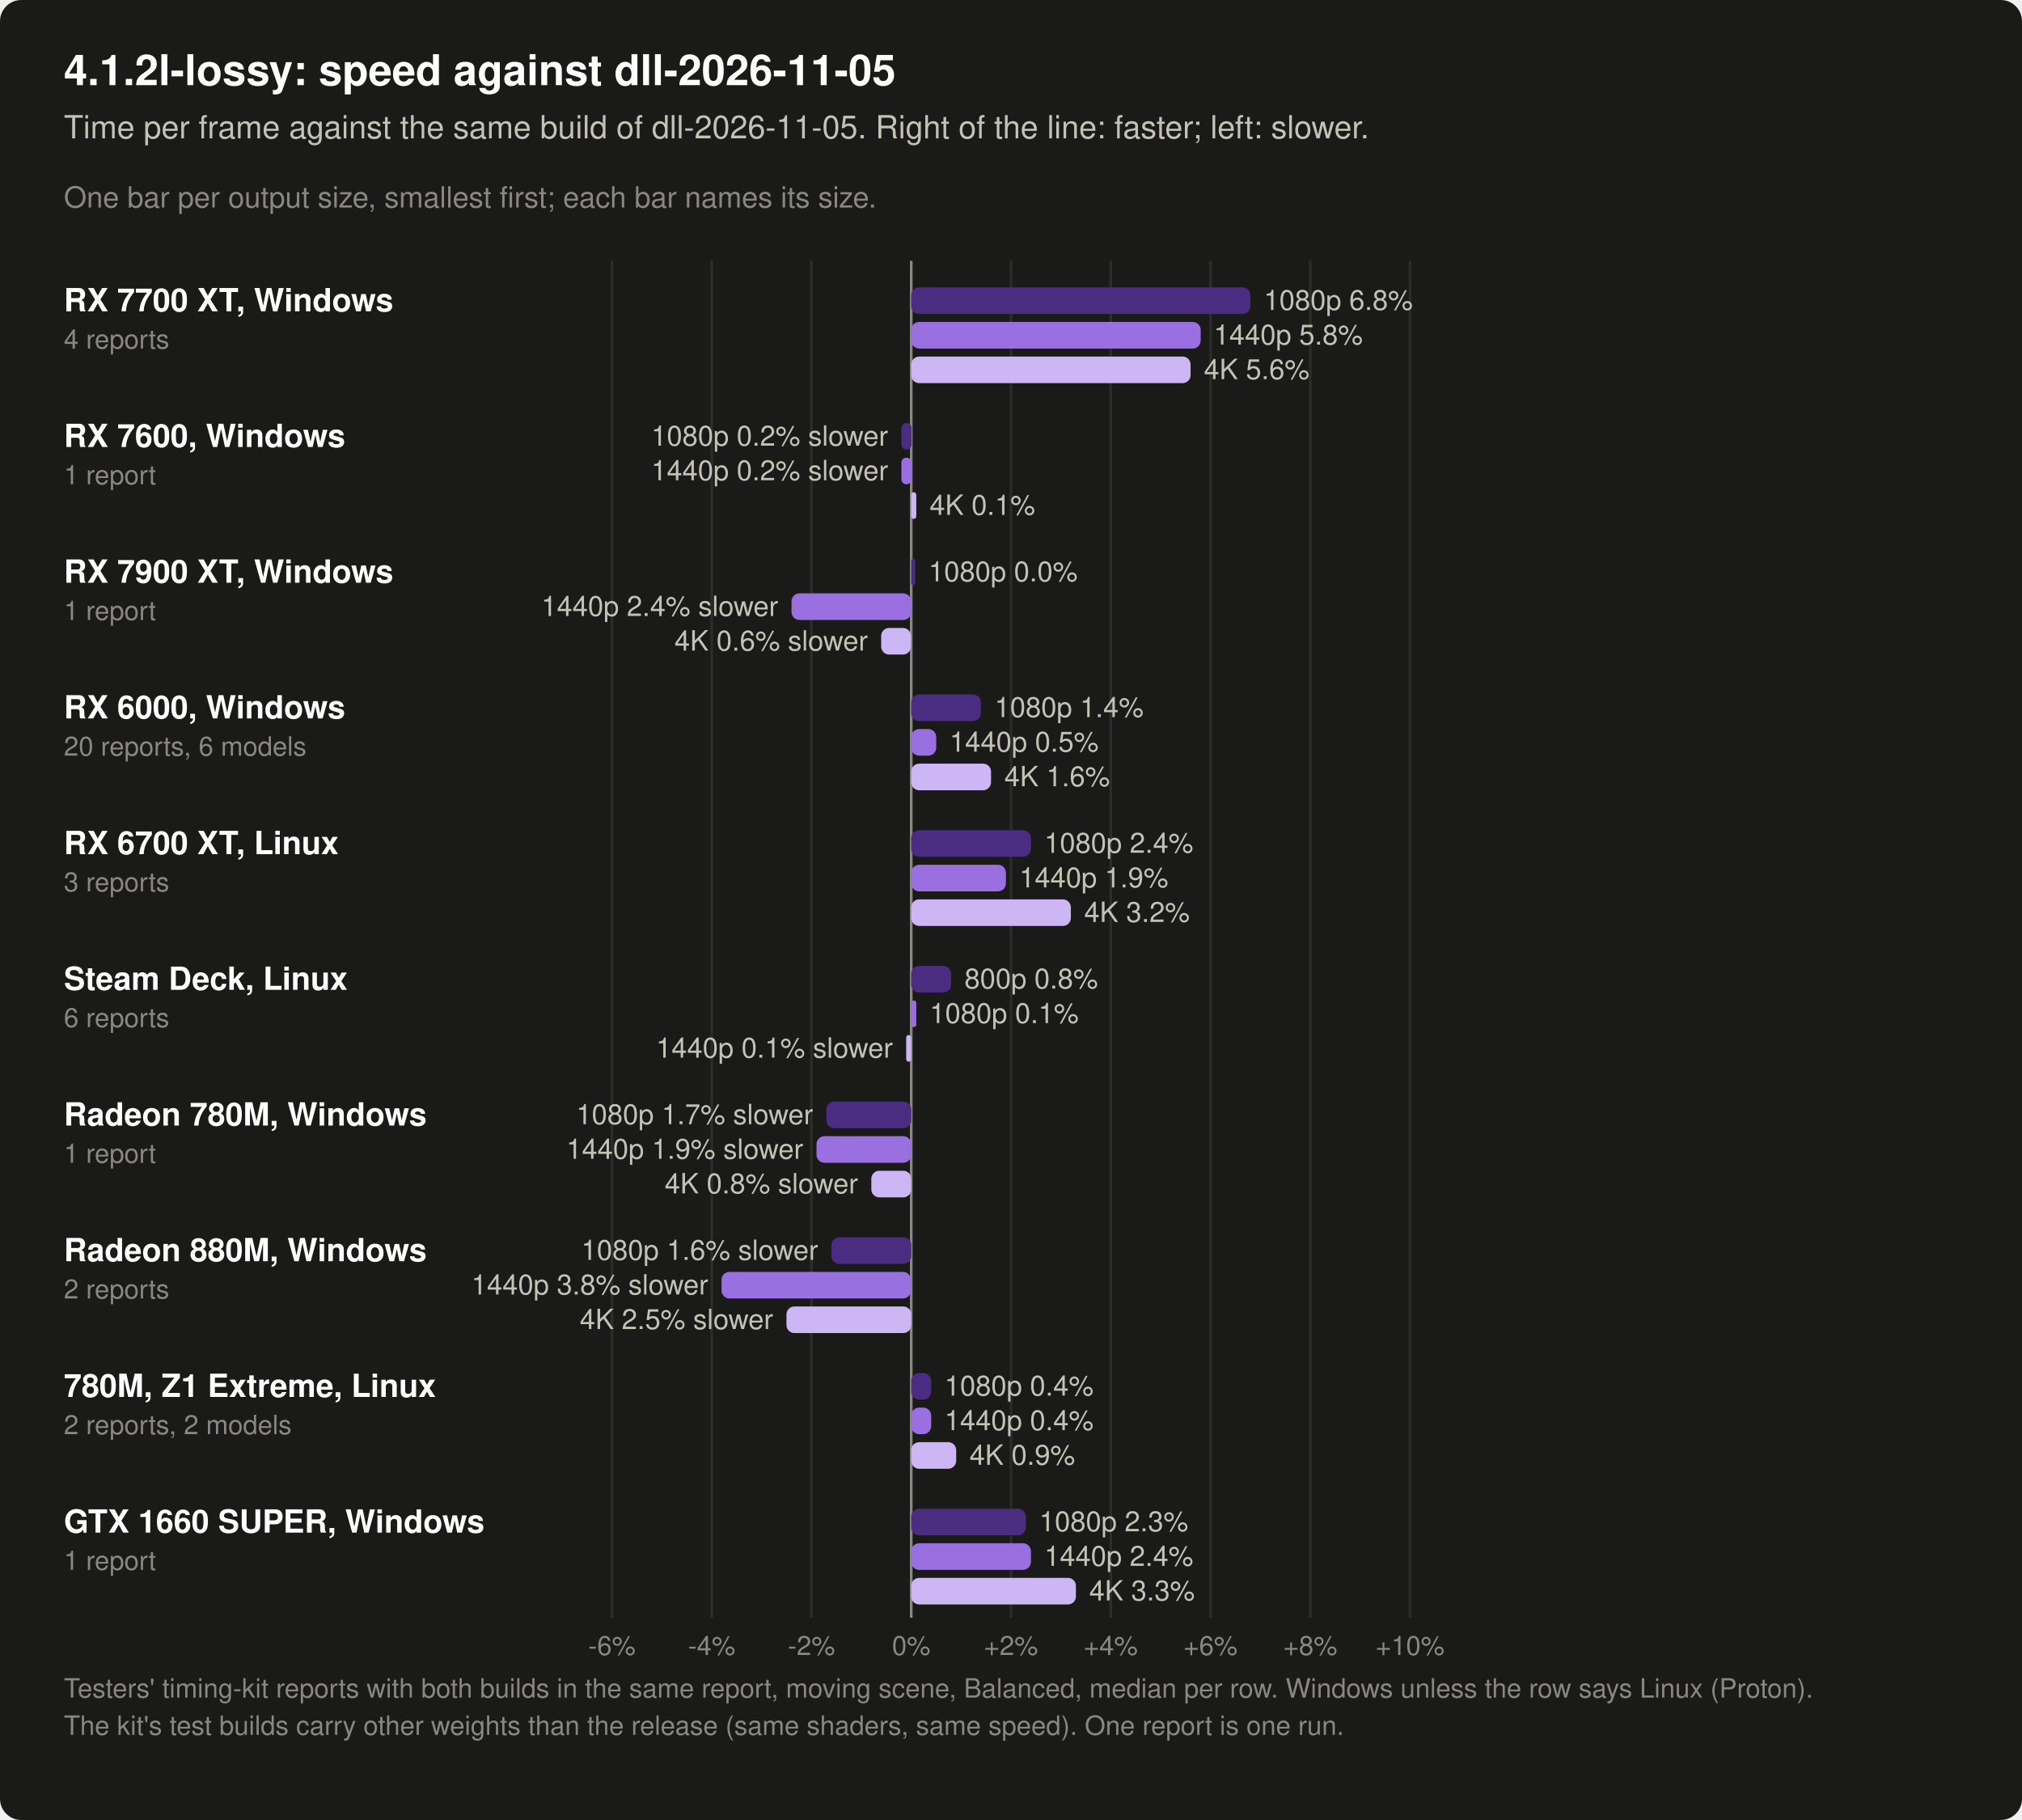
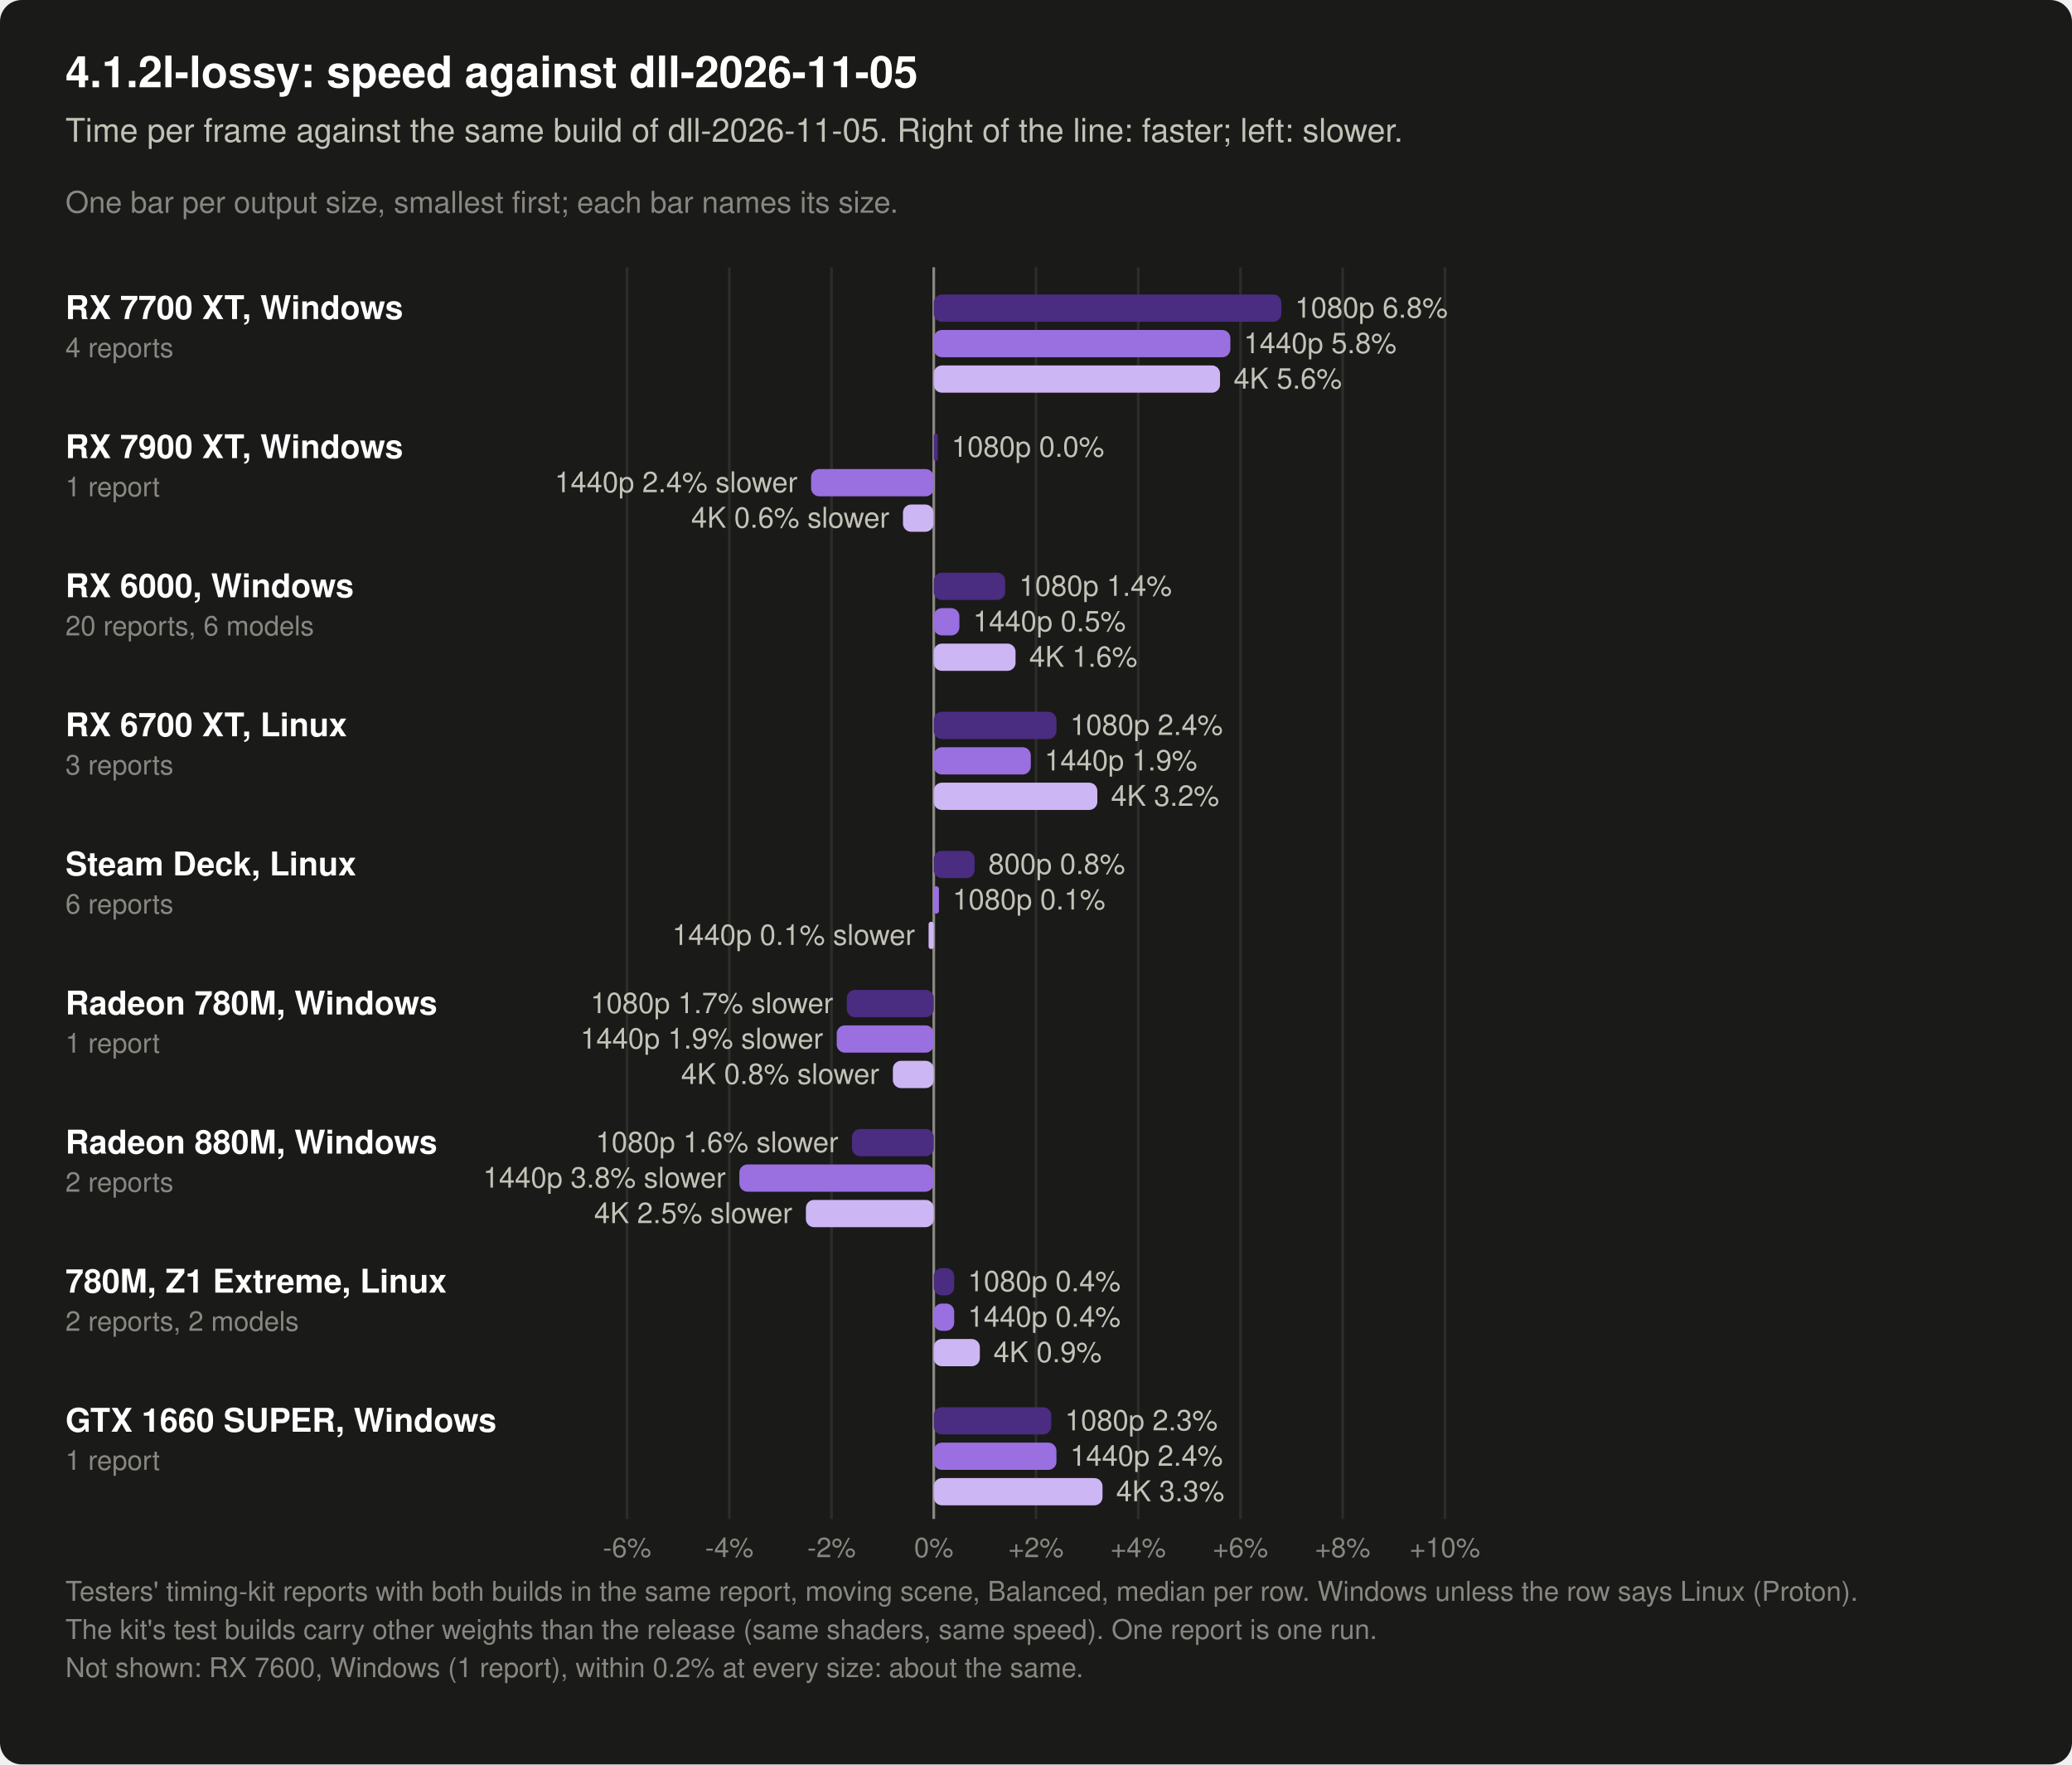
- <svg xmlns="http://www.w3.org/2000/svg" width="760" height="684" viewBox="0 0 760 684" role="img" aria-label="4.1.2l-lossy: speed against dll-2026-11-05: RX 7700 XT, Windows (4 reports): 1080p 6.8% less time, 1440p 5.8% less time, 4K 5.6% less time; RX 7600, Windows (1 reports): 1080p 0.2% more time, 1440p 0.2% more time, 4K 0.1% less time; RX 7900 XT, Windows (1 reports): 1080p 0.0% less time, 1440p 2.4% more time, 4K 0.6% more time; RX 6000, Windows (20 reports): 1080p 1.4% less time, 1440p 0.5% less time, 4K 1.6% less time; RX 6700 XT, Linux (3 reports): 1080p 2.4% less time, 1440p 1.9% less time, 4K 3.2% less time; Steam Deck, Linux (6 reports): 800p 0.8% less time, 1080p 0.1% less time, 1440p 0.1% more time; Radeon 780M, Windows (1 reports): 1080p 1.7% more time, 1440p 1.9% more time, 4K 0.8% more time; Radeon 880M, Windows (2 reports): 1080p 1.6% more time, 1440p 3.8% more time, 4K 2.5% more time; 780M, Z1 Extreme, Linux (2 reports): 1080p 0.4% less time, 1440p 0.4% less time, 4K 0.9% less time; GTX 1660 SUPER, Windows (1 reports): 1080p 2.3% less time, 1440p 2.4% less time, 4K 3.3% less time.">
-   <rect width="760" height="684" rx="8" fill="#1a1a19" />
+ <svg xmlns="http://www.w3.org/2000/svg" width="760" height="647" viewBox="0 0 760 647" role="img" aria-label="4.1.2l-lossy: speed against dll-2026-11-05: RX 7700 XT, Windows (4 reports): 1080p 6.8% less time, 1440p 5.8% less time, 4K 5.6% less time; RX 7900 XT, Windows (1 reports): 1080p 0.0% less time, 1440p 2.4% more time, 4K 0.6% more time; RX 6000, Windows (20 reports): 1080p 1.4% less time, 1440p 0.5% less time, 4K 1.6% less time; RX 6700 XT, Linux (3 reports): 1080p 2.4% less time, 1440p 1.9% less time, 4K 3.2% less time; Steam Deck, Linux (6 reports): 800p 0.8% less time, 1080p 0.1% less time, 1440p 0.1% more time; Radeon 780M, Windows (1 reports): 1080p 1.7% more time, 1440p 1.9% more time, 4K 0.8% more time; Radeon 880M, Windows (2 reports): 1080p 1.6% more time, 1440p 3.8% more time, 4K 2.5% more time; 780M, Z1 Extreme, Linux (2 reports): 1080p 0.4% less time, 1440p 0.4% less time, 4K 0.9% less time; GTX 1660 SUPER, Windows (1 reports): 1080p 2.3% less time, 1440p 2.4% less time, 4K 3.3% less time.">
+   <rect width="760" height="647" rx="8" fill="#1a1a19" />
  <text x="24.0" y="32.0" font-family="-apple-system, 'Segoe UI', Helvetica, Arial, sans-serif" font-size="16" font-weight="600" text-anchor="start" fill="#ffffff">4.1.2l-lossy: speed against dll-2026-11-05</text>
  <text x="24.0" y="52.0" font-family="-apple-system, 'Segoe UI', Helvetica, Arial, sans-serif" font-size="12" text-anchor="start" fill="#c3c2b7">Time per frame against the same build of dll-2026-11-05. Right of the line: faster; left: slower.</text>
  <text x="24.0" y="78.0" font-family="-apple-system, 'Segoe UI', Helvetica, Arial, sans-serif" font-size="11" text-anchor="start" fill="#898781">One bar per output size, smallest first; each bar names its size.</text>
-   <line x1="230.0" y1="98" x2="230.0" y2="608" stroke="#2c2c2a" stroke-width="1" />
-   <text x="230.0" y="622.0" font-family="-apple-system, 'Segoe UI', Helvetica, Arial, sans-serif" font-size="10" text-anchor="middle" fill="#898781">-6%</text>
-   <line x1="267.5" y1="98" x2="267.5" y2="608" stroke="#2c2c2a" stroke-width="1" />
-   <text x="267.5" y="622.0" font-family="-apple-system, 'Segoe UI', Helvetica, Arial, sans-serif" font-size="10" text-anchor="middle" fill="#898781">-4%</text>
-   <line x1="305.0" y1="98" x2="305.0" y2="608" stroke="#2c2c2a" stroke-width="1" />
-   <text x="305.0" y="622.0" font-family="-apple-system, 'Segoe UI', Helvetica, Arial, sans-serif" font-size="10" text-anchor="middle" fill="#898781">-2%</text>
-   <line x1="342.5" y1="98" x2="342.5" y2="608" stroke="#898781" stroke-width="1" />
-   <text x="342.5" y="622.0" font-family="-apple-system, 'Segoe UI', Helvetica, Arial, sans-serif" font-size="10" text-anchor="middle" fill="#898781">0%</text>
-   <line x1="380.0" y1="98" x2="380.0" y2="608" stroke="#2c2c2a" stroke-width="1" />
-   <text x="380.0" y="622.0" font-family="-apple-system, 'Segoe UI', Helvetica, Arial, sans-serif" font-size="10" text-anchor="middle" fill="#898781">+2%</text>
-   <line x1="417.5" y1="98" x2="417.5" y2="608" stroke="#2c2c2a" stroke-width="1" />
-   <text x="417.5" y="622.0" font-family="-apple-system, 'Segoe UI', Helvetica, Arial, sans-serif" font-size="10" text-anchor="middle" fill="#898781">+4%</text>
-   <line x1="455.0" y1="98" x2="455.0" y2="608" stroke="#2c2c2a" stroke-width="1" />
-   <text x="455.0" y="622.0" font-family="-apple-system, 'Segoe UI', Helvetica, Arial, sans-serif" font-size="10" text-anchor="middle" fill="#898781">+6%</text>
-   <line x1="492.5" y1="98" x2="492.5" y2="608" stroke="#2c2c2a" stroke-width="1" />
-   <text x="492.5" y="622.0" font-family="-apple-system, 'Segoe UI', Helvetica, Arial, sans-serif" font-size="10" text-anchor="middle" fill="#898781">+8%</text>
-   <line x1="530.0" y1="98" x2="530.0" y2="608" stroke="#2c2c2a" stroke-width="1" />
-   <text x="530.0" y="622.0" font-family="-apple-system, 'Segoe UI', Helvetica, Arial, sans-serif" font-size="10" text-anchor="middle" fill="#898781">+10%</text>
+   <line x1="230.0" y1="98" x2="230.0" y2="557" stroke="#2c2c2a" stroke-width="1" />
+   <text x="230.0" y="571.0" font-family="-apple-system, 'Segoe UI', Helvetica, Arial, sans-serif" font-size="10" text-anchor="middle" fill="#898781">-6%</text>
+   <line x1="267.5" y1="98" x2="267.5" y2="557" stroke="#2c2c2a" stroke-width="1" />
+   <text x="267.5" y="571.0" font-family="-apple-system, 'Segoe UI', Helvetica, Arial, sans-serif" font-size="10" text-anchor="middle" fill="#898781">-4%</text>
+   <line x1="305.0" y1="98" x2="305.0" y2="557" stroke="#2c2c2a" stroke-width="1" />
+   <text x="305.0" y="571.0" font-family="-apple-system, 'Segoe UI', Helvetica, Arial, sans-serif" font-size="10" text-anchor="middle" fill="#898781">-2%</text>
+   <line x1="342.5" y1="98" x2="342.5" y2="557" stroke="#898781" stroke-width="1" />
+   <text x="342.5" y="571.0" font-family="-apple-system, 'Segoe UI', Helvetica, Arial, sans-serif" font-size="10" text-anchor="middle" fill="#898781">0%</text>
+   <line x1="380.0" y1="98" x2="380.0" y2="557" stroke="#2c2c2a" stroke-width="1" />
+   <text x="380.0" y="571.0" font-family="-apple-system, 'Segoe UI', Helvetica, Arial, sans-serif" font-size="10" text-anchor="middle" fill="#898781">+2%</text>
+   <line x1="417.5" y1="98" x2="417.5" y2="557" stroke="#2c2c2a" stroke-width="1" />
+   <text x="417.5" y="571.0" font-family="-apple-system, 'Segoe UI', Helvetica, Arial, sans-serif" font-size="10" text-anchor="middle" fill="#898781">+4%</text>
+   <line x1="455.0" y1="98" x2="455.0" y2="557" stroke="#2c2c2a" stroke-width="1" />
+   <text x="455.0" y="571.0" font-family="-apple-system, 'Segoe UI', Helvetica, Arial, sans-serif" font-size="10" text-anchor="middle" fill="#898781">+6%</text>
+   <line x1="492.5" y1="98" x2="492.5" y2="557" stroke="#2c2c2a" stroke-width="1" />
+   <text x="492.5" y="571.0" font-family="-apple-system, 'Segoe UI', Helvetica, Arial, sans-serif" font-size="10" text-anchor="middle" fill="#898781">+8%</text>
+   <line x1="530.0" y1="98" x2="530.0" y2="557" stroke="#2c2c2a" stroke-width="1" />
+   <text x="530.0" y="571.0" font-family="-apple-system, 'Segoe UI', Helvetica, Arial, sans-serif" font-size="10" text-anchor="middle" fill="#898781">+10%</text>
  <text x="24.0" y="117.0" font-family="-apple-system, 'Segoe UI', Helvetica, Arial, sans-serif" font-size="12" font-weight="600" text-anchor="start" fill="#ffffff">RX 7700 XT, Windows</text>
  <text x="24.0" y="131.0" font-family="-apple-system, 'Segoe UI', Helvetica, Arial, sans-serif" font-size="10" text-anchor="start" fill="#898781">4 reports</text>
  <rect x="342.5" y="108" width="127.5" height="10" rx="3.0" fill="#4a2c80" />
  <text x="475.0" y="116.5" font-family="-apple-system, 'Segoe UI', Helvetica, Arial, sans-serif" font-size="10.5" text-anchor="start" fill="#c3c2b7">1080p 6.8%</text>
  <rect x="342.5" y="121" width="108.8" height="10" rx="3.0" fill="#9a6fe0" />
  <text x="456.2" y="129.5" font-family="-apple-system, 'Segoe UI', Helvetica, Arial, sans-serif" font-size="10.5" text-anchor="start" fill="#c3c2b7">1440p 5.8%</text>
  <rect x="342.5" y="134" width="105.0" height="10" rx="3.0" fill="#cdb6f4" />
  <text x="452.5" y="142.5" font-family="-apple-system, 'Segoe UI', Helvetica, Arial, sans-serif" font-size="10.5" text-anchor="start" fill="#c3c2b7">4K 5.6%</text>
-   <text x="24.0" y="168.0" font-family="-apple-system, 'Segoe UI', Helvetica, Arial, sans-serif" font-size="12" font-weight="600" text-anchor="start" fill="#ffffff">RX 7600, Windows</text>
+   <text x="24.0" y="168.0" font-family="-apple-system, 'Segoe UI', Helvetica, Arial, sans-serif" font-size="12" font-weight="600" text-anchor="start" fill="#ffffff">RX 7900 XT, Windows</text>
  <text x="24.0" y="182.0" font-family="-apple-system, 'Segoe UI', Helvetica, Arial, sans-serif" font-size="10" text-anchor="start" fill="#898781">1 report</text>
-   <rect x="338.8" y="159" width="3.8" height="10" rx="1.9" fill="#4a2c80" />
-   <text x="333.8" y="167.5" font-family="-apple-system, 'Segoe UI', Helvetica, Arial, sans-serif" font-size="10.5" text-anchor="end" fill="#c3c2b7">1080p 0.2% slower</text>
-   <rect x="338.8" y="172" width="3.8" height="10" rx="1.9" fill="#9a6fe0" />
-   <text x="333.8" y="180.5" font-family="-apple-system, 'Segoe UI', Helvetica, Arial, sans-serif" font-size="10.5" text-anchor="end" fill="#c3c2b7">1440p 0.2% slower</text>
-   <rect x="342.5" y="185" width="1.9" height="10" rx="0.9" fill="#cdb6f4" />
-   <text x="349.4" y="193.5" font-family="-apple-system, 'Segoe UI', Helvetica, Arial, sans-serif" font-size="10.5" text-anchor="start" fill="#c3c2b7">4K 0.1%</text>
-   <text x="24.0" y="219.0" font-family="-apple-system, 'Segoe UI', Helvetica, Arial, sans-serif" font-size="12" font-weight="600" text-anchor="start" fill="#ffffff">RX 7900 XT, Windows</text>
-   <text x="24.0" y="233.0" font-family="-apple-system, 'Segoe UI', Helvetica, Arial, sans-serif" font-size="10" text-anchor="start" fill="#898781">1 report</text>
-   <rect x="342.5" y="210" width="1.5" height="10" rx="0.8" fill="#4a2c80" />
-   <text x="349.0" y="218.5" font-family="-apple-system, 'Segoe UI', Helvetica, Arial, sans-serif" font-size="10.5" text-anchor="start" fill="#c3c2b7">1080p 0.0%</text>
-   <rect x="297.5" y="223" width="45.0" height="10" rx="3.0" fill="#9a6fe0" />
-   <text x="292.5" y="231.5" font-family="-apple-system, 'Segoe UI', Helvetica, Arial, sans-serif" font-size="10.5" text-anchor="end" fill="#c3c2b7">1440p 2.4% slower</text>
-   <rect x="331.2" y="236" width="11.2" height="10" rx="3.0" fill="#cdb6f4" />
-   <text x="326.2" y="244.5" font-family="-apple-system, 'Segoe UI', Helvetica, Arial, sans-serif" font-size="10.5" text-anchor="end" fill="#c3c2b7">4K 0.6% slower</text>
-   <text x="24.0" y="270.0" font-family="-apple-system, 'Segoe UI', Helvetica, Arial, sans-serif" font-size="12" font-weight="600" text-anchor="start" fill="#ffffff">RX 6000, Windows</text>
-   <text x="24.0" y="284.0" font-family="-apple-system, 'Segoe UI', Helvetica, Arial, sans-serif" font-size="10" text-anchor="start" fill="#898781">20 reports, 6 models</text>
-   <rect x="342.5" y="261" width="26.2" height="10" rx="3.0" fill="#4a2c80" />
-   <text x="373.8" y="269.5" font-family="-apple-system, 'Segoe UI', Helvetica, Arial, sans-serif" font-size="10.5" text-anchor="start" fill="#c3c2b7">1080p 1.4%</text>
-   <rect x="342.5" y="274" width="9.4" height="10" rx="3.0" fill="#9a6fe0" />
-   <text x="356.9" y="282.5" font-family="-apple-system, 'Segoe UI', Helvetica, Arial, sans-serif" font-size="10.5" text-anchor="start" fill="#c3c2b7">1440p 0.5%</text>
-   <rect x="342.5" y="287" width="30.0" height="10" rx="3.0" fill="#cdb6f4" />
-   <text x="377.5" y="295.5" font-family="-apple-system, 'Segoe UI', Helvetica, Arial, sans-serif" font-size="10.5" text-anchor="start" fill="#c3c2b7">4K 1.6%</text>
-   <text x="24.0" y="321.0" font-family="-apple-system, 'Segoe UI', Helvetica, Arial, sans-serif" font-size="12" font-weight="600" text-anchor="start" fill="#ffffff">RX 6700 XT, Linux</text>
-   <text x="24.0" y="335.0" font-family="-apple-system, 'Segoe UI', Helvetica, Arial, sans-serif" font-size="10" text-anchor="start" fill="#898781">3 reports</text>
-   <rect x="342.5" y="312" width="45.0" height="10" rx="3.0" fill="#4a2c80" />
-   <text x="392.5" y="320.5" font-family="-apple-system, 'Segoe UI', Helvetica, Arial, sans-serif" font-size="10.5" text-anchor="start" fill="#c3c2b7">1080p 2.4%</text>
-   <rect x="342.5" y="325" width="35.6" height="10" rx="3.0" fill="#9a6fe0" />
-   <text x="383.1" y="333.5" font-family="-apple-system, 'Segoe UI', Helvetica, Arial, sans-serif" font-size="10.5" text-anchor="start" fill="#c3c2b7">1440p 1.9%</text>
-   <rect x="342.5" y="338" width="60.0" height="10" rx="3.0" fill="#cdb6f4" />
-   <text x="407.5" y="346.5" font-family="-apple-system, 'Segoe UI', Helvetica, Arial, sans-serif" font-size="10.5" text-anchor="start" fill="#c3c2b7">4K 3.2%</text>
-   <text x="24.0" y="372.0" font-family="-apple-system, 'Segoe UI', Helvetica, Arial, sans-serif" font-size="12" font-weight="600" text-anchor="start" fill="#ffffff">Steam Deck, Linux</text>
-   <text x="24.0" y="386.0" font-family="-apple-system, 'Segoe UI', Helvetica, Arial, sans-serif" font-size="10" text-anchor="start" fill="#898781">6 reports</text>
-   <rect x="342.5" y="363" width="15.0" height="10" rx="3.0" fill="#4a2c80" />
-   <text x="362.5" y="371.5" font-family="-apple-system, 'Segoe UI', Helvetica, Arial, sans-serif" font-size="10.5" text-anchor="start" fill="#c3c2b7">800p 0.8%</text>
-   <rect x="342.5" y="376" width="1.9" height="10" rx="0.9" fill="#9a6fe0" />
-   <text x="349.4" y="384.5" font-family="-apple-system, 'Segoe UI', Helvetica, Arial, sans-serif" font-size="10.5" text-anchor="start" fill="#c3c2b7">1080p 0.1%</text>
-   <rect x="340.6" y="389" width="1.9" height="10" rx="0.9" fill="#cdb6f4" />
-   <text x="335.6" y="397.5" font-family="-apple-system, 'Segoe UI', Helvetica, Arial, sans-serif" font-size="10.5" text-anchor="end" fill="#c3c2b7">1440p 0.1% slower</text>
-   <text x="24.0" y="423.0" font-family="-apple-system, 'Segoe UI', Helvetica, Arial, sans-serif" font-size="12" font-weight="600" text-anchor="start" fill="#ffffff">Radeon 780M, Windows</text>
-   <text x="24.0" y="437.0" font-family="-apple-system, 'Segoe UI', Helvetica, Arial, sans-serif" font-size="10" text-anchor="start" fill="#898781">1 report</text>
-   <rect x="310.6" y="414" width="31.9" height="10" rx="3.0" fill="#4a2c80" />
-   <text x="305.6" y="422.5" font-family="-apple-system, 'Segoe UI', Helvetica, Arial, sans-serif" font-size="10.5" text-anchor="end" fill="#c3c2b7">1080p 1.7% slower</text>
-   <rect x="306.9" y="427" width="35.6" height="10" rx="3.0" fill="#9a6fe0" />
-   <text x="301.9" y="435.5" font-family="-apple-system, 'Segoe UI', Helvetica, Arial, sans-serif" font-size="10.5" text-anchor="end" fill="#c3c2b7">1440p 1.9% slower</text>
-   <rect x="327.5" y="440" width="15.0" height="10" rx="3.0" fill="#cdb6f4" />
-   <text x="322.5" y="448.5" font-family="-apple-system, 'Segoe UI', Helvetica, Arial, sans-serif" font-size="10.5" text-anchor="end" fill="#c3c2b7">4K 0.8% slower</text>
-   <text x="24.0" y="474.0" font-family="-apple-system, 'Segoe UI', Helvetica, Arial, sans-serif" font-size="12" font-weight="600" text-anchor="start" fill="#ffffff">Radeon 880M, Windows</text>
-   <text x="24.0" y="488.0" font-family="-apple-system, 'Segoe UI', Helvetica, Arial, sans-serif" font-size="10" text-anchor="start" fill="#898781">2 reports</text>
-   <rect x="312.5" y="465" width="30.0" height="10" rx="3.0" fill="#4a2c80" />
-   <text x="307.5" y="473.5" font-family="-apple-system, 'Segoe UI', Helvetica, Arial, sans-serif" font-size="10.5" text-anchor="end" fill="#c3c2b7">1080p 1.6% slower</text>
-   <rect x="271.2" y="478" width="71.2" height="10" rx="3.0" fill="#9a6fe0" />
-   <text x="266.2" y="486.5" font-family="-apple-system, 'Segoe UI', Helvetica, Arial, sans-serif" font-size="10.5" text-anchor="end" fill="#c3c2b7">1440p 3.8% slower</text>
-   <rect x="295.6" y="491" width="46.9" height="10" rx="3.0" fill="#cdb6f4" />
-   <text x="290.6" y="499.5" font-family="-apple-system, 'Segoe UI', Helvetica, Arial, sans-serif" font-size="10.5" text-anchor="end" fill="#c3c2b7">4K 2.5% slower</text>
-   <text x="24.0" y="525.0" font-family="-apple-system, 'Segoe UI', Helvetica, Arial, sans-serif" font-size="12" font-weight="600" text-anchor="start" fill="#ffffff">780M, Z1 Extreme, Linux</text>
-   <text x="24.0" y="539.0" font-family="-apple-system, 'Segoe UI', Helvetica, Arial, sans-serif" font-size="10" text-anchor="start" fill="#898781">2 reports, 2 models</text>
-   <rect x="342.5" y="516" width="7.5" height="10" rx="3.0" fill="#4a2c80" />
-   <text x="355.0" y="524.5" font-family="-apple-system, 'Segoe UI', Helvetica, Arial, sans-serif" font-size="10.5" text-anchor="start" fill="#c3c2b7">1080p 0.4%</text>
-   <rect x="342.5" y="529" width="7.5" height="10" rx="3.0" fill="#9a6fe0" />
-   <text x="355.0" y="537.5" font-family="-apple-system, 'Segoe UI', Helvetica, Arial, sans-serif" font-size="10.5" text-anchor="start" fill="#c3c2b7">1440p 0.4%</text>
-   <rect x="342.5" y="542" width="16.9" height="10" rx="3.0" fill="#cdb6f4" />
-   <text x="364.4" y="550.5" font-family="-apple-system, 'Segoe UI', Helvetica, Arial, sans-serif" font-size="10.5" text-anchor="start" fill="#c3c2b7">4K 0.9%</text>
-   <text x="24.0" y="576.0" font-family="-apple-system, 'Segoe UI', Helvetica, Arial, sans-serif" font-size="12" font-weight="600" text-anchor="start" fill="#ffffff">GTX 1660 SUPER, Windows</text>
-   <text x="24.0" y="590.0" font-family="-apple-system, 'Segoe UI', Helvetica, Arial, sans-serif" font-size="10" text-anchor="start" fill="#898781">1 report</text>
-   <rect x="342.5" y="567" width="43.1" height="10" rx="3.0" fill="#4a2c80" />
-   <text x="390.6" y="575.5" font-family="-apple-system, 'Segoe UI', Helvetica, Arial, sans-serif" font-size="10.5" text-anchor="start" fill="#c3c2b7">1080p 2.3%</text>
-   <rect x="342.5" y="580" width="45.0" height="10" rx="3.0" fill="#9a6fe0" />
-   <text x="392.5" y="588.5" font-family="-apple-system, 'Segoe UI', Helvetica, Arial, sans-serif" font-size="10.5" text-anchor="start" fill="#c3c2b7">1440p 2.4%</text>
-   <rect x="342.5" y="593" width="61.9" height="10" rx="3.0" fill="#cdb6f4" />
-   <text x="409.4" y="601.5" font-family="-apple-system, 'Segoe UI', Helvetica, Arial, sans-serif" font-size="10.5" text-anchor="start" fill="#c3c2b7">4K 3.3%</text>
-   <text x="24.0" y="638.0" font-family="-apple-system, 'Segoe UI', Helvetica, Arial, sans-serif" font-size="10" text-anchor="start" fill="#898781">Testers' timing-kit reports with both builds in the same report, moving scene, Balanced, median per row. Windows unless the row says Linux (Proton).</text>
-   <text x="24.0" y="652.0" font-family="-apple-system, 'Segoe UI', Helvetica, Arial, sans-serif" font-size="10" text-anchor="start" fill="#898781">The kit's test builds carry other weights than the release (same shaders, same speed). One report is one run.</text>
+   <rect x="342.5" y="159" width="1.5" height="10" rx="0.8" fill="#4a2c80" />
+   <text x="349.0" y="167.5" font-family="-apple-system, 'Segoe UI', Helvetica, Arial, sans-serif" font-size="10.5" text-anchor="start" fill="#c3c2b7">1080p 0.0%</text>
+   <rect x="297.5" y="172" width="45.0" height="10" rx="3.0" fill="#9a6fe0" />
+   <text x="292.5" y="180.5" font-family="-apple-system, 'Segoe UI', Helvetica, Arial, sans-serif" font-size="10.5" text-anchor="end" fill="#c3c2b7">1440p 2.4% slower</text>
+   <rect x="331.2" y="185" width="11.2" height="10" rx="3.0" fill="#cdb6f4" />
+   <text x="326.2" y="193.5" font-family="-apple-system, 'Segoe UI', Helvetica, Arial, sans-serif" font-size="10.5" text-anchor="end" fill="#c3c2b7">4K 0.6% slower</text>
+   <text x="24.0" y="219.0" font-family="-apple-system, 'Segoe UI', Helvetica, Arial, sans-serif" font-size="12" font-weight="600" text-anchor="start" fill="#ffffff">RX 6000, Windows</text>
+   <text x="24.0" y="233.0" font-family="-apple-system, 'Segoe UI', Helvetica, Arial, sans-serif" font-size="10" text-anchor="start" fill="#898781">20 reports, 6 models</text>
+   <rect x="342.5" y="210" width="26.2" height="10" rx="3.0" fill="#4a2c80" />
+   <text x="373.8" y="218.5" font-family="-apple-system, 'Segoe UI', Helvetica, Arial, sans-serif" font-size="10.5" text-anchor="start" fill="#c3c2b7">1080p 1.4%</text>
+   <rect x="342.5" y="223" width="9.4" height="10" rx="3.0" fill="#9a6fe0" />
+   <text x="356.9" y="231.5" font-family="-apple-system, 'Segoe UI', Helvetica, Arial, sans-serif" font-size="10.5" text-anchor="start" fill="#c3c2b7">1440p 0.5%</text>
+   <rect x="342.5" y="236" width="30.0" height="10" rx="3.0" fill="#cdb6f4" />
+   <text x="377.5" y="244.5" font-family="-apple-system, 'Segoe UI', Helvetica, Arial, sans-serif" font-size="10.5" text-anchor="start" fill="#c3c2b7">4K 1.6%</text>
+   <text x="24.0" y="270.0" font-family="-apple-system, 'Segoe UI', Helvetica, Arial, sans-serif" font-size="12" font-weight="600" text-anchor="start" fill="#ffffff">RX 6700 XT, Linux</text>
+   <text x="24.0" y="284.0" font-family="-apple-system, 'Segoe UI', Helvetica, Arial, sans-serif" font-size="10" text-anchor="start" fill="#898781">3 reports</text>
+   <rect x="342.5" y="261" width="45.0" height="10" rx="3.0" fill="#4a2c80" />
+   <text x="392.5" y="269.5" font-family="-apple-system, 'Segoe UI', Helvetica, Arial, sans-serif" font-size="10.5" text-anchor="start" fill="#c3c2b7">1080p 2.4%</text>
+   <rect x="342.5" y="274" width="35.6" height="10" rx="3.0" fill="#9a6fe0" />
+   <text x="383.1" y="282.5" font-family="-apple-system, 'Segoe UI', Helvetica, Arial, sans-serif" font-size="10.5" text-anchor="start" fill="#c3c2b7">1440p 1.9%</text>
+   <rect x="342.5" y="287" width="60.0" height="10" rx="3.0" fill="#cdb6f4" />
+   <text x="407.5" y="295.5" font-family="-apple-system, 'Segoe UI', Helvetica, Arial, sans-serif" font-size="10.5" text-anchor="start" fill="#c3c2b7">4K 3.2%</text>
+   <text x="24.0" y="321.0" font-family="-apple-system, 'Segoe UI', Helvetica, Arial, sans-serif" font-size="12" font-weight="600" text-anchor="start" fill="#ffffff">Steam Deck, Linux</text>
+   <text x="24.0" y="335.0" font-family="-apple-system, 'Segoe UI', Helvetica, Arial, sans-serif" font-size="10" text-anchor="start" fill="#898781">6 reports</text>
+   <rect x="342.5" y="312" width="15.0" height="10" rx="3.0" fill="#4a2c80" />
+   <text x="362.5" y="320.5" font-family="-apple-system, 'Segoe UI', Helvetica, Arial, sans-serif" font-size="10.5" text-anchor="start" fill="#c3c2b7">800p 0.8%</text>
+   <rect x="342.5" y="325" width="1.9" height="10" rx="0.9" fill="#9a6fe0" />
+   <text x="349.4" y="333.5" font-family="-apple-system, 'Segoe UI', Helvetica, Arial, sans-serif" font-size="10.5" text-anchor="start" fill="#c3c2b7">1080p 0.1%</text>
+   <rect x="340.6" y="338" width="1.9" height="10" rx="0.9" fill="#cdb6f4" />
+   <text x="335.6" y="346.5" font-family="-apple-system, 'Segoe UI', Helvetica, Arial, sans-serif" font-size="10.5" text-anchor="end" fill="#c3c2b7">1440p 0.1% slower</text>
+   <text x="24.0" y="372.0" font-family="-apple-system, 'Segoe UI', Helvetica, Arial, sans-serif" font-size="12" font-weight="600" text-anchor="start" fill="#ffffff">Radeon 780M, Windows</text>
+   <text x="24.0" y="386.0" font-family="-apple-system, 'Segoe UI', Helvetica, Arial, sans-serif" font-size="10" text-anchor="start" fill="#898781">1 report</text>
+   <rect x="310.6" y="363" width="31.9" height="10" rx="3.0" fill="#4a2c80" />
+   <text x="305.6" y="371.5" font-family="-apple-system, 'Segoe UI', Helvetica, Arial, sans-serif" font-size="10.5" text-anchor="end" fill="#c3c2b7">1080p 1.7% slower</text>
+   <rect x="306.9" y="376" width="35.6" height="10" rx="3.0" fill="#9a6fe0" />
+   <text x="301.9" y="384.5" font-family="-apple-system, 'Segoe UI', Helvetica, Arial, sans-serif" font-size="10.5" text-anchor="end" fill="#c3c2b7">1440p 1.9% slower</text>
+   <rect x="327.5" y="389" width="15.0" height="10" rx="3.0" fill="#cdb6f4" />
+   <text x="322.5" y="397.5" font-family="-apple-system, 'Segoe UI', Helvetica, Arial, sans-serif" font-size="10.5" text-anchor="end" fill="#c3c2b7">4K 0.8% slower</text>
+   <text x="24.0" y="423.0" font-family="-apple-system, 'Segoe UI', Helvetica, Arial, sans-serif" font-size="12" font-weight="600" text-anchor="start" fill="#ffffff">Radeon 880M, Windows</text>
+   <text x="24.0" y="437.0" font-family="-apple-system, 'Segoe UI', Helvetica, Arial, sans-serif" font-size="10" text-anchor="start" fill="#898781">2 reports</text>
+   <rect x="312.5" y="414" width="30.0" height="10" rx="3.0" fill="#4a2c80" />
+   <text x="307.5" y="422.5" font-family="-apple-system, 'Segoe UI', Helvetica, Arial, sans-serif" font-size="10.5" text-anchor="end" fill="#c3c2b7">1080p 1.6% slower</text>
+   <rect x="271.2" y="427" width="71.2" height="10" rx="3.0" fill="#9a6fe0" />
+   <text x="266.2" y="435.5" font-family="-apple-system, 'Segoe UI', Helvetica, Arial, sans-serif" font-size="10.5" text-anchor="end" fill="#c3c2b7">1440p 3.8% slower</text>
+   <rect x="295.6" y="440" width="46.9" height="10" rx="3.0" fill="#cdb6f4" />
+   <text x="290.6" y="448.5" font-family="-apple-system, 'Segoe UI', Helvetica, Arial, sans-serif" font-size="10.5" text-anchor="end" fill="#c3c2b7">4K 2.5% slower</text>
+   <text x="24.0" y="474.0" font-family="-apple-system, 'Segoe UI', Helvetica, Arial, sans-serif" font-size="12" font-weight="600" text-anchor="start" fill="#ffffff">780M, Z1 Extreme, Linux</text>
+   <text x="24.0" y="488.0" font-family="-apple-system, 'Segoe UI', Helvetica, Arial, sans-serif" font-size="10" text-anchor="start" fill="#898781">2 reports, 2 models</text>
+   <rect x="342.5" y="465" width="7.5" height="10" rx="3.0" fill="#4a2c80" />
+   <text x="355.0" y="473.5" font-family="-apple-system, 'Segoe UI', Helvetica, Arial, sans-serif" font-size="10.5" text-anchor="start" fill="#c3c2b7">1080p 0.4%</text>
+   <rect x="342.5" y="478" width="7.5" height="10" rx="3.0" fill="#9a6fe0" />
+   <text x="355.0" y="486.5" font-family="-apple-system, 'Segoe UI', Helvetica, Arial, sans-serif" font-size="10.5" text-anchor="start" fill="#c3c2b7">1440p 0.4%</text>
+   <rect x="342.5" y="491" width="16.9" height="10" rx="3.0" fill="#cdb6f4" />
+   <text x="364.4" y="499.5" font-family="-apple-system, 'Segoe UI', Helvetica, Arial, sans-serif" font-size="10.5" text-anchor="start" fill="#c3c2b7">4K 0.9%</text>
+   <text x="24.0" y="525.0" font-family="-apple-system, 'Segoe UI', Helvetica, Arial, sans-serif" font-size="12" font-weight="600" text-anchor="start" fill="#ffffff">GTX 1660 SUPER, Windows</text>
+   <text x="24.0" y="539.0" font-family="-apple-system, 'Segoe UI', Helvetica, Arial, sans-serif" font-size="10" text-anchor="start" fill="#898781">1 report</text>
+   <rect x="342.5" y="516" width="43.1" height="10" rx="3.0" fill="#4a2c80" />
+   <text x="390.6" y="524.5" font-family="-apple-system, 'Segoe UI', Helvetica, Arial, sans-serif" font-size="10.5" text-anchor="start" fill="#c3c2b7">1080p 2.3%</text>
+   <rect x="342.5" y="529" width="45.0" height="10" rx="3.0" fill="#9a6fe0" />
+   <text x="392.5" y="537.5" font-family="-apple-system, 'Segoe UI', Helvetica, Arial, sans-serif" font-size="10.5" text-anchor="start" fill="#c3c2b7">1440p 2.4%</text>
+   <rect x="342.5" y="542" width="61.9" height="10" rx="3.0" fill="#cdb6f4" />
+   <text x="409.4" y="550.5" font-family="-apple-system, 'Segoe UI', Helvetica, Arial, sans-serif" font-size="10.5" text-anchor="start" fill="#c3c2b7">4K 3.3%</text>
+   <text x="24.0" y="587.0" font-family="-apple-system, 'Segoe UI', Helvetica, Arial, sans-serif" font-size="10" text-anchor="start" fill="#898781">Testers' timing-kit reports with both builds in the same report, moving scene, Balanced, median per row. Windows unless the row says Linux (Proton).</text>
+   <text x="24.0" y="601.0" font-family="-apple-system, 'Segoe UI', Helvetica, Arial, sans-serif" font-size="10" text-anchor="start" fill="#898781">The kit's test builds carry other weights than the release (same shaders, same speed). One report is one run.</text>
+   <text x="24.0" y="615.0" font-family="-apple-system, 'Segoe UI', Helvetica, Arial, sans-serif" font-size="10" text-anchor="start" fill="#898781">Not shown: RX 7600, Windows (1 report), within 0.2% at every size: about the same.</text>
</svg>
